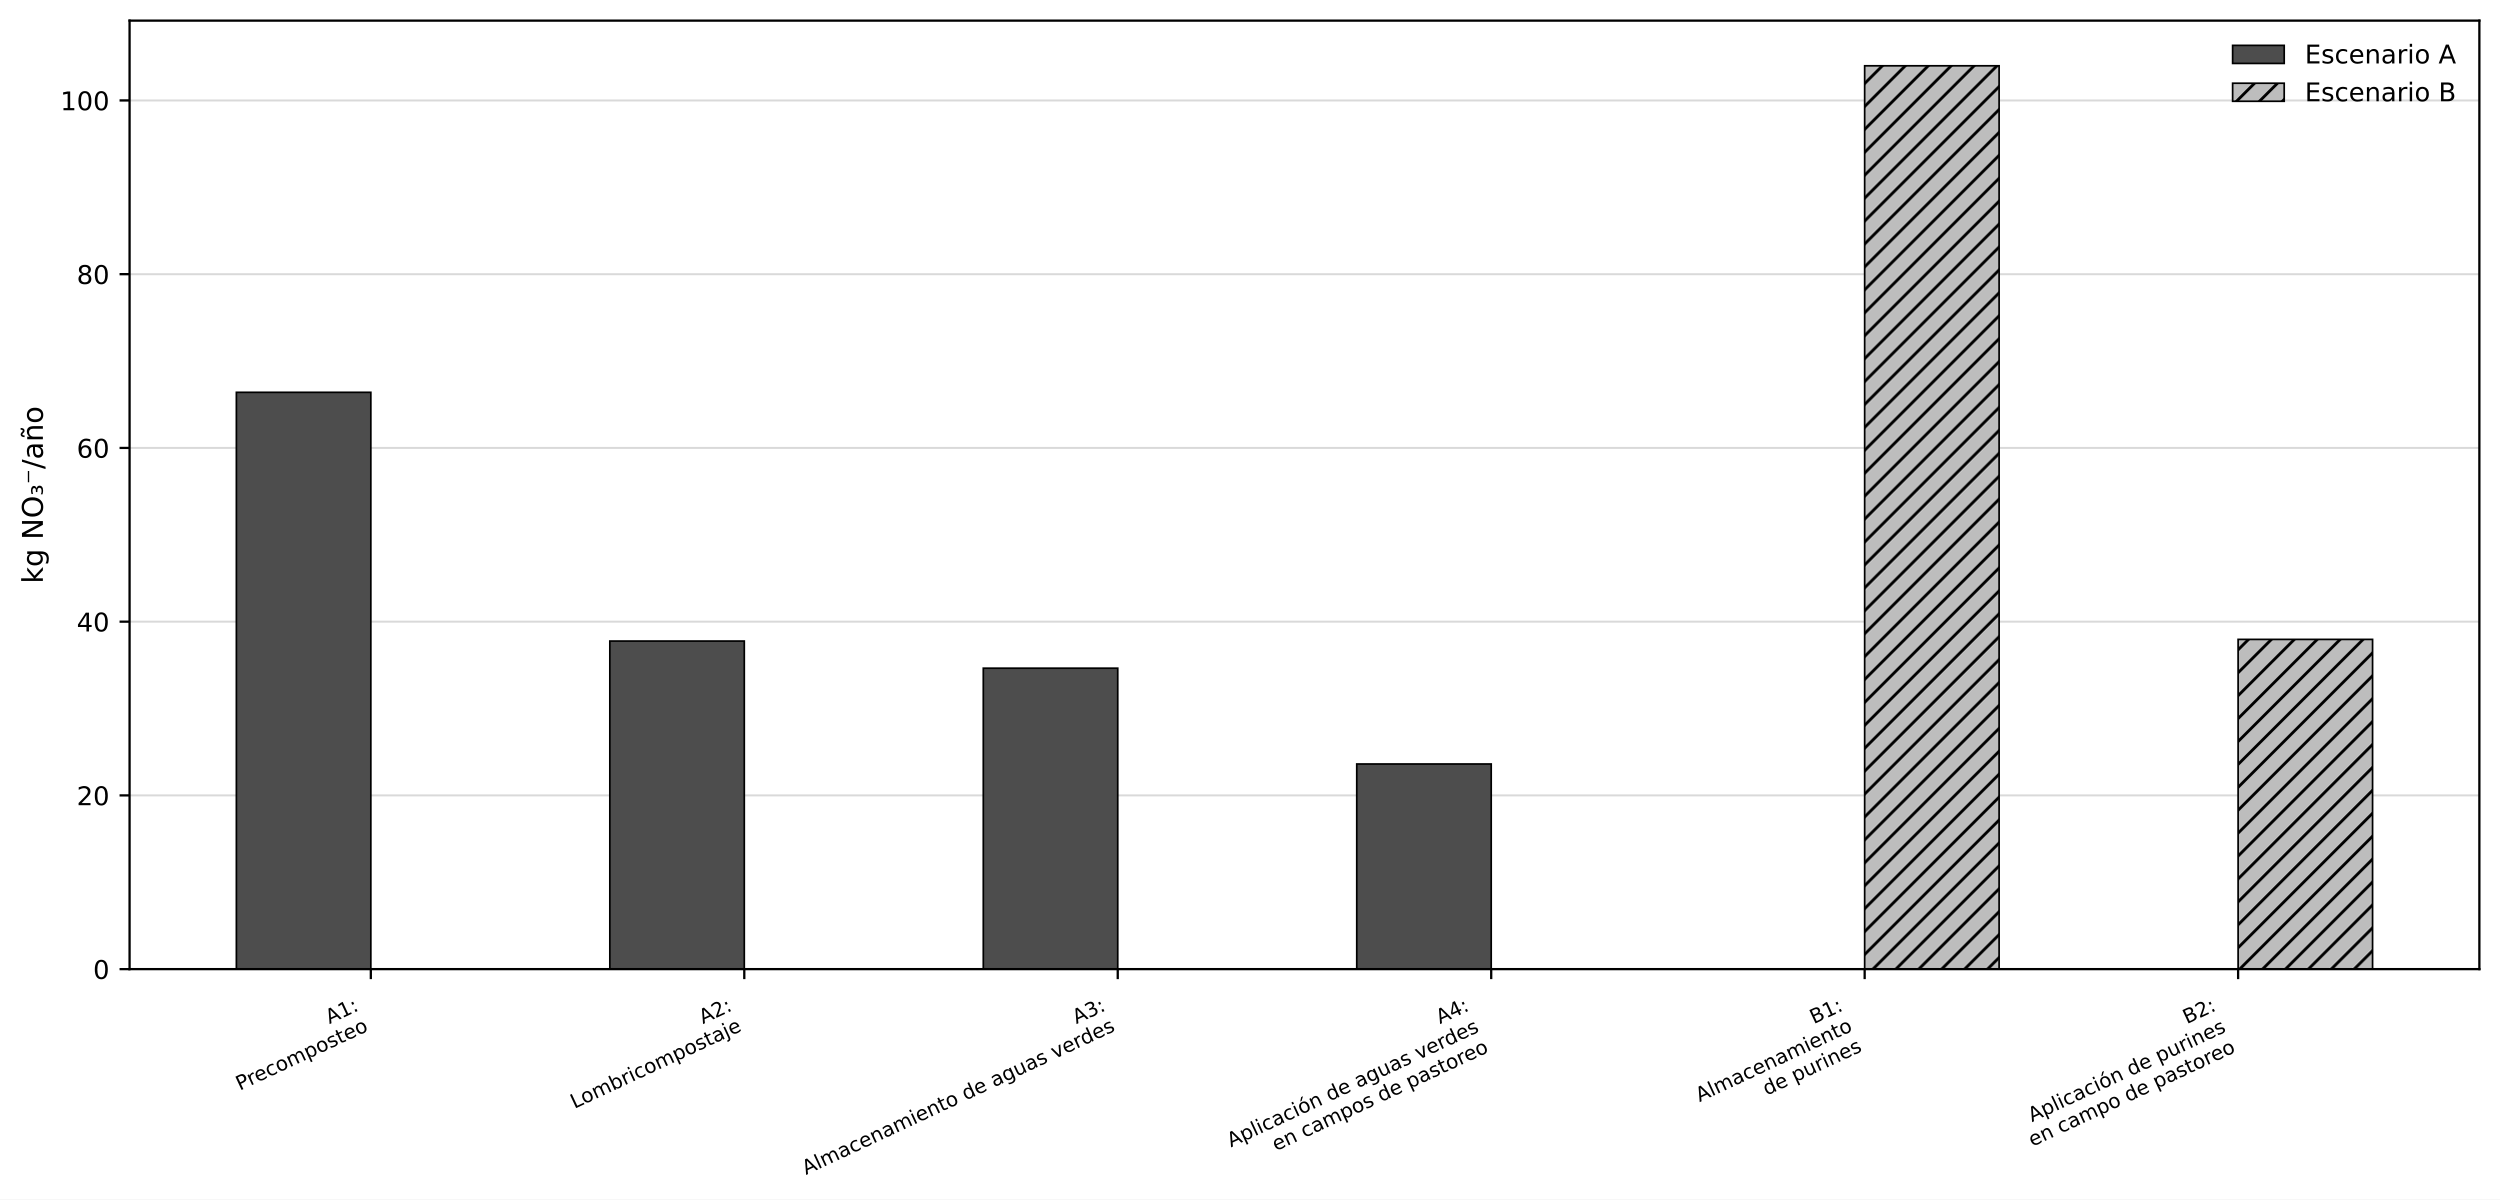
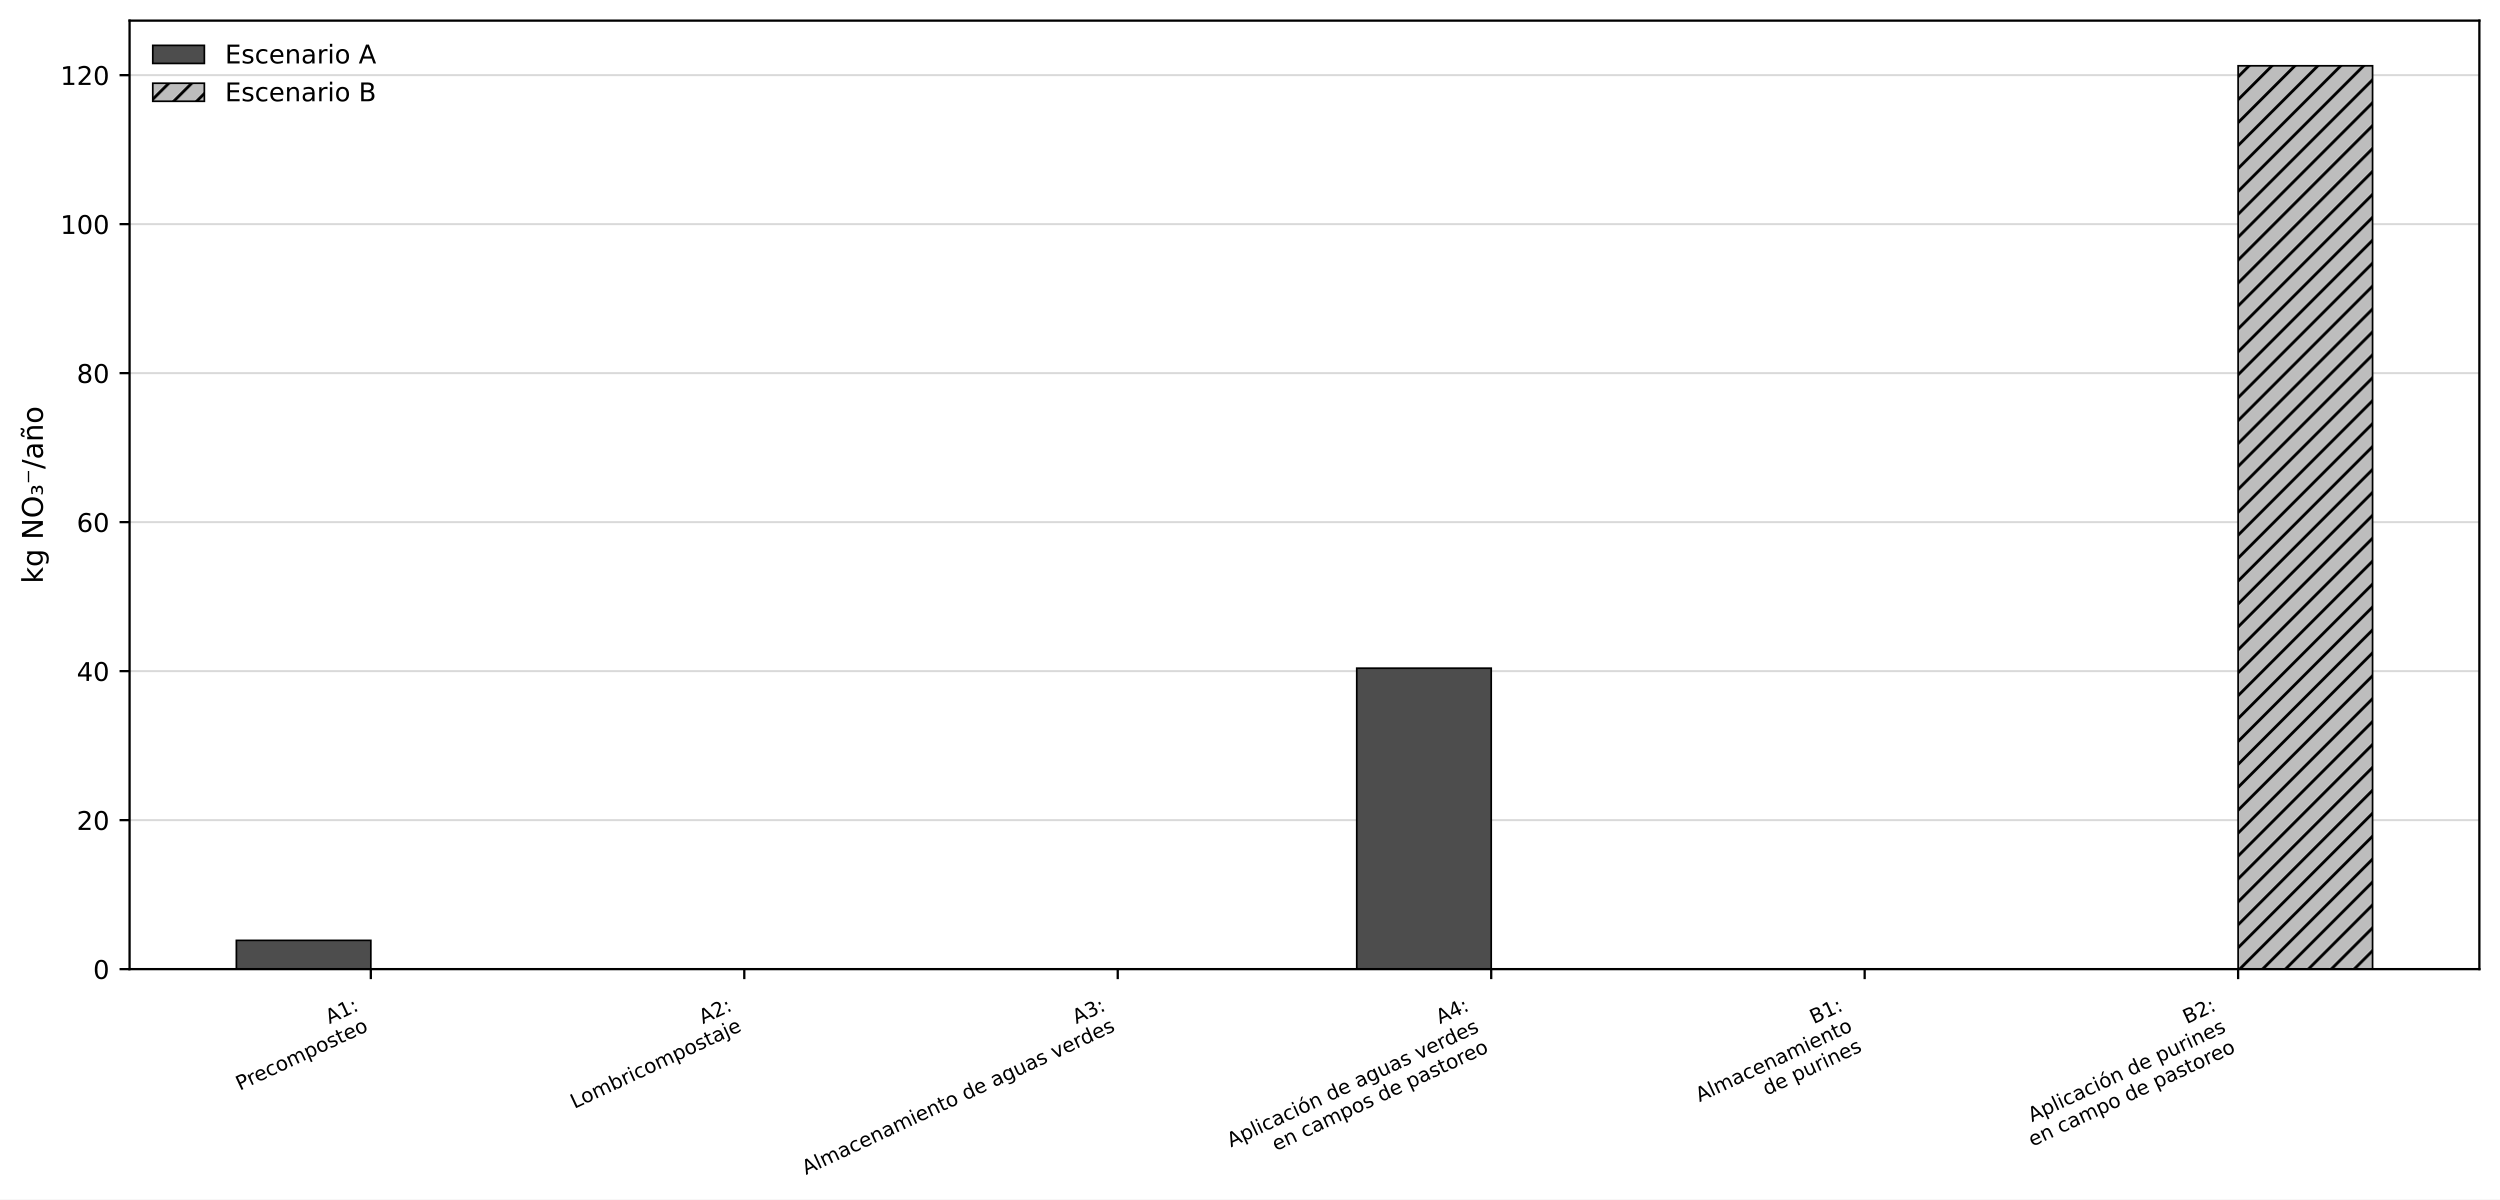
<svg xmlns="http://www.w3.org/2000/svg" xmlns:xlink="http://www.w3.org/1999/xlink" width="872.604pt" height="418.665pt" viewBox="0 0 872.604 418.665" version="1.1">
  <defs>
    <style type="text/css">*{stroke-linejoin: round; stroke-linecap: butt}</style>
  </defs>
  <g id="figure_1">
    <g id="patch_1">
      <path d="M 0 418.665 L 872.604 418.665 L 872.604 0 L 0 0 z " style="fill: #ffffff" />
    </g>
    <g id="axes_1">
      <g id="patch_2">
        <path d="M 45.227 338.264 L 865.404 338.264 L 865.404 7.2 L 45.227 7.2 z " style="fill: #ffffff" />
      </g>
      <g id="matplotlib.axis_1">
        <g id="xtick_1">
          <g id="line2d_1">
            <defs>
              <path id="m8512bdd903" d="M 0 0 L 0 3.5 " style="stroke: #000000; stroke-width: 0.8" />
            </defs>
            <g>
              <use xlink:href="#m8512bdd903" x="129.435" y="338.264" style="stroke: #000000; stroke-width: 0.8" />
            </g>
          </g>
          <g id="text_1">
            <text style="font-size: 7px; font-family: 'DejaVu Sans'" transform="translate(114.9934 357.4867) rotate(-25)">A1:</text>
            <text style="font-size: 7px; font-family: 'DejaVu Sans'" transform="translate(83.69973 380.7279) rotate(-25)">Precomposteo</text>
          </g>
        </g>
        <g id="xtick_2">
          <g id="line2d_2">
            <g>
              <use xlink:href="#m8512bdd903" x="259.787" y="338.264" style="stroke: #000000; stroke-width: 0.8" />
            </g>
          </g>
          <g id="text_2">
            <text style="font-size: 7px; font-family: 'DejaVu Sans'" transform="translate(245.3458 357.4867) rotate(-25)">A2:</text>
            <text style="font-size: 7px; font-family: 'DejaVu Sans'" transform="translate(200.4835 387.0551) rotate(-25)">Lombricompostaje</text>
          </g>
        </g>
        <g id="xtick_3">
          <g id="line2d_3">
            <g>
              <use xlink:href="#m8512bdd903" x="390.139" y="338.264" style="stroke: #000000; stroke-width: 0.8" />
            </g>
          </g>
          <g id="text_3">
            <text style="font-size: 7px; font-family: 'DejaVu Sans'" transform="translate(375.6981 357.4867) rotate(-25)">A3:</text>
            <text style="font-size: 7px; font-family: 'DejaVu Sans'" transform="translate(281.3187 410.1453) rotate(-25)">Almacenamiento de aguas verdes</text>
          </g>
        </g>
        <g id="xtick_4">
          <g id="line2d_4">
            <g>
              <use xlink:href="#m8512bdd903" x="520.492" y="338.264" style="stroke: #000000; stroke-width: 0.8" />
            </g>
          </g>
          <g id="text_4">
            <text style="font-size: 7px; font-family: 'DejaVu Sans'" transform="translate(502.5958 357.4867) rotate(-25)">A4:</text>
            <text style="font-size: 7px; font-family: 'DejaVu Sans'" transform="translate(429.642 400.5251) rotate(-25)">Aplicación de aguas verdes</text>
            <text style="font-size: 7px; font-family: 'DejaVu Sans'" transform="translate(445.3625 401.8433) rotate(-25)">en campos de pastoreo</text>
          </g>
        </g>
        <g id="xtick_5">
          <g id="line2d_5">
            <g>
              <use xlink:href="#m8512bdd903" x="650.844" y="338.264" style="stroke: #000000; stroke-width: 0.8" />
            </g>
          </g>
          <g id="text_5">
            <text style="font-size: 7px; font-family: 'DejaVu Sans'" transform="translate(633.0772 357.4927) rotate(-25)">B1:</text>
            <text style="font-size: 7px; font-family: 'DejaVu Sans'" transform="translate(593.211 384.7314) rotate(-25)">Almacenamiento</text>
            <text style="font-size: 7px; font-family: 'DejaVu Sans'" transform="translate(616.6336 382.458) rotate(-25)">de purines</text>
          </g>
        </g>
        <g id="xtick_6">
          <g id="line2d_6">
            <g>
              <use xlink:href="#m8512bdd903" x="781.196" y="338.264" style="stroke: #000000; stroke-width: 0.8" />
            </g>
          </g>
          <g id="text_6">
            <text style="font-size: 7px; font-family: 'DejaVu Sans'" transform="translate(763.2875 357.4927) rotate(-25)">B2:</text>
            <text style="font-size: 7px; font-family: 'DejaVu Sans'" transform="translate(709.2354 391.7171) rotate(-25)">Aplicación de purines</text>
            <text style="font-size: 7px; font-family: 'DejaVu Sans'" transform="translate(709.3721 400.3022) rotate(-25)">en campo de pastoreo</text>
          </g>
        </g>
      </g>
      <g id="matplotlib.axis_2">
        <g id="ytick_1">
          <g id="line2d_7">
-             <path d="M 45.227 338.264 L 865.404 338.264 " clip-path="url(#p080e459356)" style="fill: none; stroke: #d9d9d9; stroke-width: 0.7; stroke-linecap: square" />
+             <path d="M 45.227 338.264 L 865.404 338.264 " clip-path="url(#p3e4e5e45d8)" style="fill: none; stroke: #d9d9d9; stroke-width: 0.7; stroke-linecap: square" />
          </g>
          <g id="line2d_8">
            <defs>
              <path id="me50acbb753" d="M 0 0 L -3.5 0 " style="stroke: #000000; stroke-width: 0.8" />
            </defs>
            <g>
              <use xlink:href="#me50acbb753" x="45.227" y="338.264" style="stroke: #000000; stroke-width: 0.8" />
            </g>
          </g>
          <g id="text_7">
            <text style="font-size: 9px; font-family: 'DejaVu Sans'; text-anchor: end" x="38.227" y="341.683" transform="rotate(-0 38.22719 341.6829)">0</text>
          </g>
        </g>
        <g id="ytick_2">
          <g id="line2d_9">
-             <path d="M 45.227 277.623 L 865.404 277.623 " clip-path="url(#p080e459356)" style="fill: none; stroke: #d9d9d9; stroke-width: 0.7; stroke-linecap: square" />
+             <path d="M 45.227 286.259 L 865.404 286.259 " clip-path="url(#p3e4e5e45d8)" style="fill: none; stroke: #d9d9d9; stroke-width: 0.7; stroke-linecap: square" />
          </g>
          <g id="line2d_10">
            <g>
-               <use xlink:href="#me50acbb753" x="45.227" y="277.623" style="stroke: #000000; stroke-width: 0.8" />
+               <use xlink:href="#me50acbb753" x="45.227" y="286.259" style="stroke: #000000; stroke-width: 0.8" />
            </g>
          </g>
          <g id="text_8">
-             <text style="font-size: 9px; font-family: 'DejaVu Sans'; text-anchor: end" x="38.227" y="281.042" transform="rotate(-0 38.22719 281.0418)">20</text>
+             <text style="font-size: 9px; font-family: 'DejaVu Sans'; text-anchor: end" x="38.227" y="289.678" transform="rotate(-0 38.22719 289.678)">20</text>
          </g>
        </g>
        <g id="ytick_3">
          <g id="line2d_11">
-             <path d="M 45.227 216.982 L 865.404 216.982 " clip-path="url(#p080e459356)" style="fill: none; stroke: #d9d9d9; stroke-width: 0.7; stroke-linecap: square" />
+             <path d="M 45.227 234.254 L 865.404 234.254 " clip-path="url(#p3e4e5e45d8)" style="fill: none; stroke: #d9d9d9; stroke-width: 0.7; stroke-linecap: square" />
          </g>
          <g id="line2d_12">
            <g>
-               <use xlink:href="#me50acbb753" x="45.227" y="216.982" style="stroke: #000000; stroke-width: 0.8" />
+               <use xlink:href="#me50acbb753" x="45.227" y="234.254" style="stroke: #000000; stroke-width: 0.8" />
            </g>
          </g>
          <g id="text_9">
-             <text style="font-size: 9px; font-family: 'DejaVu Sans'; text-anchor: end" x="38.227" y="220.401" transform="rotate(-0 38.22719 220.4008)">40</text>
+             <text style="font-size: 9px; font-family: 'DejaVu Sans'; text-anchor: end" x="38.227" y="237.673" transform="rotate(-0 38.22719 237.6731)">40</text>
          </g>
        </g>
        <g id="ytick_4">
          <g id="line2d_13">
-             <path d="M 45.227 156.34 L 865.404 156.34 " clip-path="url(#p080e459356)" style="fill: none; stroke: #d9d9d9; stroke-width: 0.7; stroke-linecap: square" />
+             <path d="M 45.227 182.249 L 865.404 182.249 " clip-path="url(#p3e4e5e45d8)" style="fill: none; stroke: #d9d9d9; stroke-width: 0.7; stroke-linecap: square" />
          </g>
          <g id="line2d_14">
            <g>
-               <use xlink:href="#me50acbb753" x="45.227" y="156.34" style="stroke: #000000; stroke-width: 0.8" />
+               <use xlink:href="#me50acbb753" x="45.227" y="182.249" style="stroke: #000000; stroke-width: 0.8" />
            </g>
          </g>
          <g id="text_10">
-             <text style="font-size: 9px; font-family: 'DejaVu Sans'; text-anchor: end" x="38.227" y="159.76" transform="rotate(-0 38.22719 159.7598)">60</text>
+             <text style="font-size: 9px; font-family: 'DejaVu Sans'; text-anchor: end" x="38.227" y="185.668" transform="rotate(-0 38.22719 185.6682)">60</text>
          </g>
        </g>
        <g id="ytick_5">
          <g id="line2d_15">
-             <path d="M 45.227 95.699 L 865.404 95.699 " clip-path="url(#p080e459356)" style="fill: none; stroke: #d9d9d9; stroke-width: 0.7; stroke-linecap: square" />
+             <path d="M 45.227 130.244 L 865.404 130.244 " clip-path="url(#p3e4e5e45d8)" style="fill: none; stroke: #d9d9d9; stroke-width: 0.7; stroke-linecap: square" />
          </g>
          <g id="line2d_16">
            <g>
-               <use xlink:href="#me50acbb753" x="45.227" y="95.699" style="stroke: #000000; stroke-width: 0.8" />
+               <use xlink:href="#me50acbb753" x="45.227" y="130.244" style="stroke: #000000; stroke-width: 0.8" />
            </g>
          </g>
          <g id="text_11">
-             <text style="font-size: 9px; font-family: 'DejaVu Sans'; text-anchor: end" x="38.227" y="99.119" transform="rotate(-0 38.22719 99.11874)">80</text>
+             <text style="font-size: 9px; font-family: 'DejaVu Sans'; text-anchor: end" x="38.227" y="133.663" transform="rotate(-0 38.22719 133.6633)">80</text>
          </g>
        </g>
        <g id="ytick_6">
          <g id="line2d_17">
-             <path d="M 45.227 35.058 L 865.404 35.058 " clip-path="url(#p080e459356)" style="fill: none; stroke: #d9d9d9; stroke-width: 0.7; stroke-linecap: square" />
+             <path d="M 45.227 78.239 L 865.404 78.239 " clip-path="url(#p3e4e5e45d8)" style="fill: none; stroke: #d9d9d9; stroke-width: 0.7; stroke-linecap: square" />
          </g>
          <g id="line2d_18">
            <g>
-               <use xlink:href="#me50acbb753" x="45.227" y="35.058" style="stroke: #000000; stroke-width: 0.8" />
+               <use xlink:href="#me50acbb753" x="45.227" y="78.239" style="stroke: #000000; stroke-width: 0.8" />
            </g>
          </g>
          <g id="text_12">
-             <text style="font-size: 9px; font-family: 'DejaVu Sans'; text-anchor: end" x="38.227" y="38.478" transform="rotate(-0 38.22719 38.4777)">100</text>
-           </g>
-         </g>
-         <g id="text_13">
+             <text style="font-size: 9px; font-family: 'DejaVu Sans'; text-anchor: end" x="38.227" y="81.658" transform="rotate(-0 38.22719 81.65838)">100</text>
+           </g>
+         </g>
+         <g id="ytick_7">
+           <g id="line2d_19">
+             <path d="M 45.227 26.234 L 865.404 26.234 " clip-path="url(#p3e4e5e45d8)" style="fill: none; stroke: #d9d9d9; stroke-width: 0.7; stroke-linecap: square" />
+           </g>
+           <g id="line2d_20">
+             <g>
+               <use xlink:href="#me50acbb753" x="45.227" y="26.234" style="stroke: #000000; stroke-width: 0.8" />
+             </g>
+           </g>
+           <g id="text_13">
+             <text style="font-size: 9px; font-family: 'DejaVu Sans'; text-anchor: end" x="38.227" y="29.653" transform="rotate(-0 38.22719 29.65348)">120</text>
+           </g>
+         </g>
+         <g id="text_14">
          <text style="font-size: 10px; font-family: 'DejaVu Sans'; text-anchor: middle" x="14.969" y="172.732" transform="rotate(-90 14.96875 172.7318)">kg NO₃⁻/año</text>
        </g>
      </g>
      <g id="patch_3">
-         <path d="M 82.508 338.264 L 129.435 338.264 L 129.435 136.941 L 82.508 136.941 z " clip-path="url(#p080e459356)" style="fill: #4d4d4d; stroke: #000000; stroke-width: 0.6; stroke-linejoin: miter" />
+         <path d="M 82.508 338.264 L 129.435 338.264 L 129.435 328.227 L 82.508 328.227 z " clip-path="url(#p3e4e5e45d8)" style="fill: #4d4d4d; stroke: #000000; stroke-width: 0.6; stroke-linejoin: miter" />
      </g>
      <g id="patch_4">
-         <path d="M 212.86 338.264 L 259.787 338.264 L 259.787 223.756 L 212.86 223.756 z " clip-path="url(#p080e459356)" style="fill: #4d4d4d; stroke: #000000; stroke-width: 0.6; stroke-linejoin: miter" />
+         <path d="M 212.86 338.264 L 259.787 338.264 L 259.787 338.264 L 212.86 338.264 z " clip-path="url(#p3e4e5e45d8)" style="fill: #4d4d4d; stroke: #000000; stroke-width: 0.6; stroke-linejoin: miter" />
      </g>
      <g id="patch_5">
-         <path d="M 343.213 338.264 L 390.139 338.264 L 390.139 233.235 L 343.213 233.235 z " clip-path="url(#p080e459356)" style="fill: #4d4d4d; stroke: #000000; stroke-width: 0.6; stroke-linejoin: miter" />
+         <path d="M 343.213 338.264 L 390.139 338.264 L 390.139 338.264 L 343.213 338.264 z " clip-path="url(#p3e4e5e45d8)" style="fill: #4d4d4d; stroke: #000000; stroke-width: 0.6; stroke-linejoin: miter" />
      </g>
      <g id="patch_6">
-         <path d="M 473.565 338.264 L 520.492 338.264 L 520.492 266.673 L 473.565 266.673 z " clip-path="url(#p080e459356)" style="fill: #4d4d4d; stroke: #000000; stroke-width: 0.6; stroke-linejoin: miter" />
+         <path d="M 473.565 338.264 L 520.492 338.264 L 520.492 233.235 L 473.565 233.235 z " clip-path="url(#p3e4e5e45d8)" style="fill: #4d4d4d; stroke: #000000; stroke-width: 0.6; stroke-linejoin: miter" />
      </g>
      <g id="patch_7">
-         <path d="M 603.917 338.264 L 650.844 338.264 L 650.844 338.264 L 603.917 338.264 z " clip-path="url(#p080e459356)" style="fill: #4d4d4d; stroke: #000000; stroke-width: 0.6; stroke-linejoin: miter" />
+         <path d="M 603.917 338.264 L 650.844 338.264 L 650.844 338.264 L 603.917 338.264 z " clip-path="url(#p3e4e5e45d8)" style="fill: #4d4d4d; stroke: #000000; stroke-width: 0.6; stroke-linejoin: miter" />
      </g>
      <g id="patch_8">
-         <path d="M 734.27 338.264 L 781.196 338.264 L 781.196 338.264 L 734.27 338.264 z " clip-path="url(#p080e459356)" style="fill: #4d4d4d; stroke: #000000; stroke-width: 0.6; stroke-linejoin: miter" />
+         <path d="M 734.27 338.264 L 781.196 338.264 L 781.196 338.264 L 734.27 338.264 z " clip-path="url(#p3e4e5e45d8)" style="fill: #4d4d4d; stroke: #000000; stroke-width: 0.6; stroke-linejoin: miter" />
      </g>
      <g id="patch_9">
-         <path d="M 129.435 338.264 L 176.362 338.264 L 176.362 338.264 L 129.435 338.264 z " clip-path="url(#p080e459356)" style="fill: url(#h616a057982); stroke: #000000; stroke-width: 0.6; stroke-linejoin: miter" />
+         <path d="M 129.435 338.264 L 176.362 338.264 L 176.362 338.264 L 129.435 338.264 z " clip-path="url(#p3e4e5e45d8)" style="fill: url(#h616a057982); stroke: #000000; stroke-width: 0.6; stroke-linejoin: miter" />
      </g>
      <g id="patch_10">
-         <path d="M 259.787 338.264 L 306.714 338.264 L 306.714 338.264 L 259.787 338.264 z " clip-path="url(#p080e459356)" style="fill: url(#h616a057982); stroke: #000000; stroke-width: 0.6; stroke-linejoin: miter" />
+         <path d="M 259.787 338.264 L 306.714 338.264 L 306.714 338.264 L 259.787 338.264 z " clip-path="url(#p3e4e5e45d8)" style="fill: url(#h616a057982); stroke: #000000; stroke-width: 0.6; stroke-linejoin: miter" />
      </g>
      <g id="patch_11">
-         <path d="M 390.139 338.264 L 437.066 338.264 L 437.066 338.264 L 390.139 338.264 z " clip-path="url(#p080e459356)" style="fill: url(#h616a057982); stroke: #000000; stroke-width: 0.6; stroke-linejoin: miter" />
+         <path d="M 390.139 338.264 L 437.066 338.264 L 437.066 338.264 L 390.139 338.264 z " clip-path="url(#p3e4e5e45d8)" style="fill: url(#h616a057982); stroke: #000000; stroke-width: 0.6; stroke-linejoin: miter" />
      </g>
      <g id="patch_12">
-         <path d="M 520.492 338.264 L 567.419 338.264 L 567.419 338.264 L 520.492 338.264 z " clip-path="url(#p080e459356)" style="fill: url(#h616a057982); stroke: #000000; stroke-width: 0.6; stroke-linejoin: miter" />
+         <path d="M 520.492 338.264 L 567.419 338.264 L 567.419 338.264 L 520.492 338.264 z " clip-path="url(#p3e4e5e45d8)" style="fill: url(#h616a057982); stroke: #000000; stroke-width: 0.6; stroke-linejoin: miter" />
      </g>
      <g id="patch_13">
-         <path d="M 650.844 338.264 L 697.771 338.264 L 697.771 22.965 L 650.844 22.965 z " clip-path="url(#p080e459356)" style="fill: url(#h616a057982); stroke: #000000; stroke-width: 0.6; stroke-linejoin: miter" />
+         <path d="M 650.844 338.264 L 697.771 338.264 L 697.771 338.264 L 650.844 338.264 z " clip-path="url(#p3e4e5e45d8)" style="fill: url(#h616a057982); stroke: #000000; stroke-width: 0.6; stroke-linejoin: miter" />
      </g>
      <g id="patch_14">
-         <path d="M 781.196 338.264 L 828.123 338.264 L 828.123 223.176 L 781.196 223.176 z " clip-path="url(#p080e459356)" style="fill: url(#h616a057982); stroke: #000000; stroke-width: 0.6; stroke-linejoin: miter" />
+         <path d="M 781.196 338.264 L 828.123 338.264 L 828.123 22.965 L 781.196 22.965 z " clip-path="url(#p3e4e5e45d8)" style="fill: url(#h616a057982); stroke: #000000; stroke-width: 0.6; stroke-linejoin: miter" />
      </g>
      <g id="patch_15">
        <path d="M 45.227 338.264 L 45.227 7.2 " style="fill: none; stroke: #000000; stroke-width: 0.8; stroke-linejoin: miter; stroke-linecap: square" />
      </g>
      <g id="patch_16">
        <path d="M 865.404 338.264 L 865.404 7.2 " style="fill: none; stroke: #000000; stroke-width: 0.8; stroke-linejoin: miter; stroke-linecap: square" />
      </g>
      <g id="patch_17">
        <path d="M 45.227 338.264 L 865.404 338.264 " style="fill: none; stroke: #000000; stroke-width: 0.8; stroke-linejoin: miter; stroke-linecap: square" />
      </g>
      <g id="patch_18">
        <path d="M 45.227 7.2 L 865.404 7.2 " style="fill: none; stroke: #000000; stroke-width: 0.8; stroke-linejoin: miter; stroke-linecap: square" />
      </g>
      <g id="legend_1">
        <g id="patch_19">
-           <path d="M 779.281 22.139 L 797.281 22.139 L 797.281 15.839 L 779.281 15.839 z " style="fill: #4d4d4d; stroke: #000000; stroke-width: 0.6; stroke-linejoin: miter" />
-         </g>
-         <g id="text_14">
-           <text style="font-size: 9px; font-family: 'DejaVu Sans'; text-anchor: start" x="804.481" y="22.139" transform="rotate(-0 804.4811 22.13859)">Escenario A</text>
+           <path d="M 53.327 22.139 L 71.327 22.139 L 71.327 15.839 L 53.327 15.839 z " style="fill: #4d4d4d; stroke: #000000; stroke-width: 0.6; stroke-linejoin: miter" />
+         </g>
+         <g id="text_15">
+           <text style="font-size: 9px; font-family: 'DejaVu Sans'; text-anchor: start" x="78.527" y="22.139" transform="rotate(-0 78.52719 22.13859)">Escenario A</text>
        </g>
        <g id="patch_20">
-           <path d="M 779.281 35.349 L 797.281 35.349 L 797.281 29.049 L 779.281 29.049 z " style="fill: url(#h616a057982); stroke: #000000; stroke-width: 0.6; stroke-linejoin: miter" />
-         </g>
-         <g id="text_15">
-           <text style="font-size: 9px; font-family: 'DejaVu Sans'; text-anchor: start" x="804.481" y="35.349" transform="rotate(-0 804.4811 35.34891)">Escenario B</text>
+           <path d="M 53.327 35.349 L 71.327 35.349 L 71.327 29.049 L 53.327 29.049 z " style="fill: url(#h616a057982); stroke: #000000; stroke-width: 0.6; stroke-linejoin: miter" />
+         </g>
+         <g id="text_16">
+           <text style="font-size: 9px; font-family: 'DejaVu Sans'; text-anchor: start" x="78.527" y="35.349" transform="rotate(-0 78.52719 35.34891)">Escenario B</text>
        </g>
      </g>
    </g>
  </g>
  <defs>
-     <clipPath id="p080e459356">
+     <clipPath id="p3e4e5e45d8">
      <rect x="45.227" y="7.2" width="820.177" height="331.064" />
    </clipPath>
  </defs>
  <defs>
    <pattern id="h616a057982" patternUnits="userSpaceOnUse" x="0" y="0" width="72" height="72">
      <rect x="0" y="0" width="73" height="73" fill="#bdbdbd" />
      <path d="M -36 36 L 36 -36 M -32 40 L 40 -32 M -28 44 L 44 -28 M -24 48 L 48 -24 M -20 52 L 52 -20 M -16 56 L 56 -16 M -12 60 L 60 -12 M -8 64 L 64 -8 M -4 68 L 68 -4 M 0 72 L 72 0 M 4 76 L 76 4 M 8 80 L 80 8 M 12 84 L 84 12 M 16 88 L 88 16 M 20 92 L 92 20 M 24 96 L 96 24 M 28 100 L 100 28 M 32 104 L 104 32 M 36 108 L 108 36 " style="fill: #000000; stroke: #000000; stroke-width: 1.0; stroke-linecap: butt; stroke-linejoin: miter" />
    </pattern>
  </defs>
</svg>
